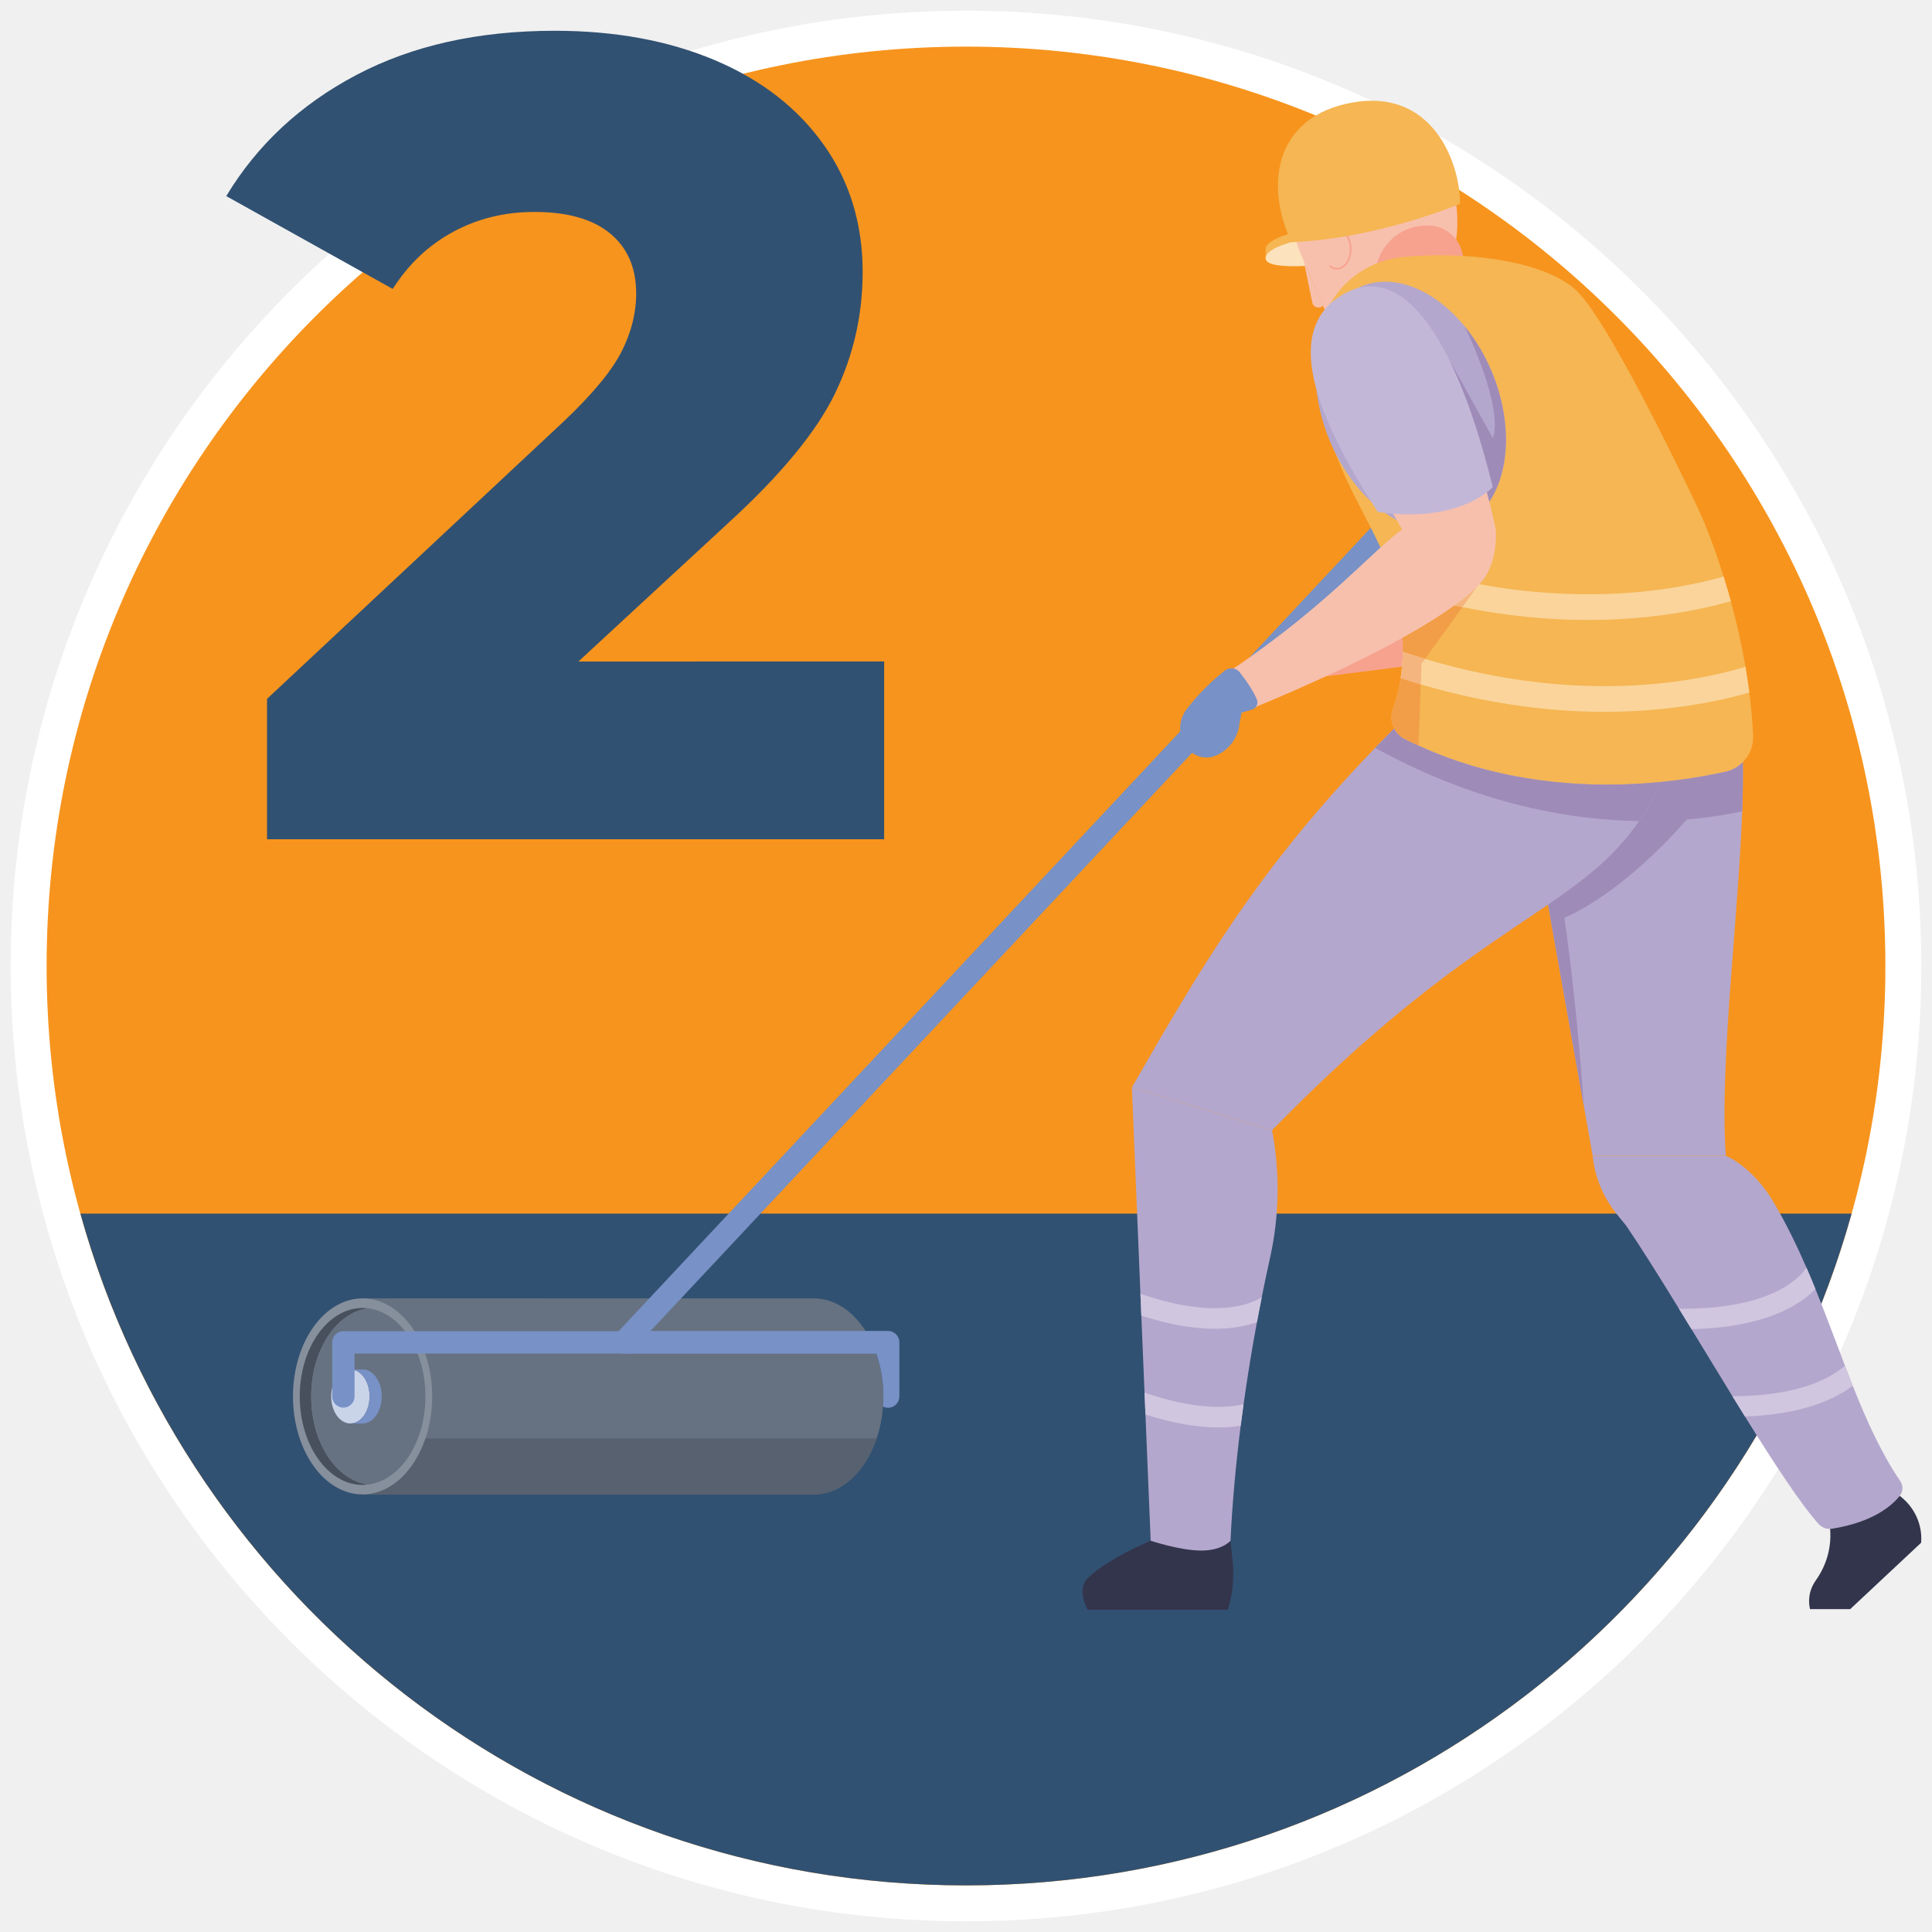
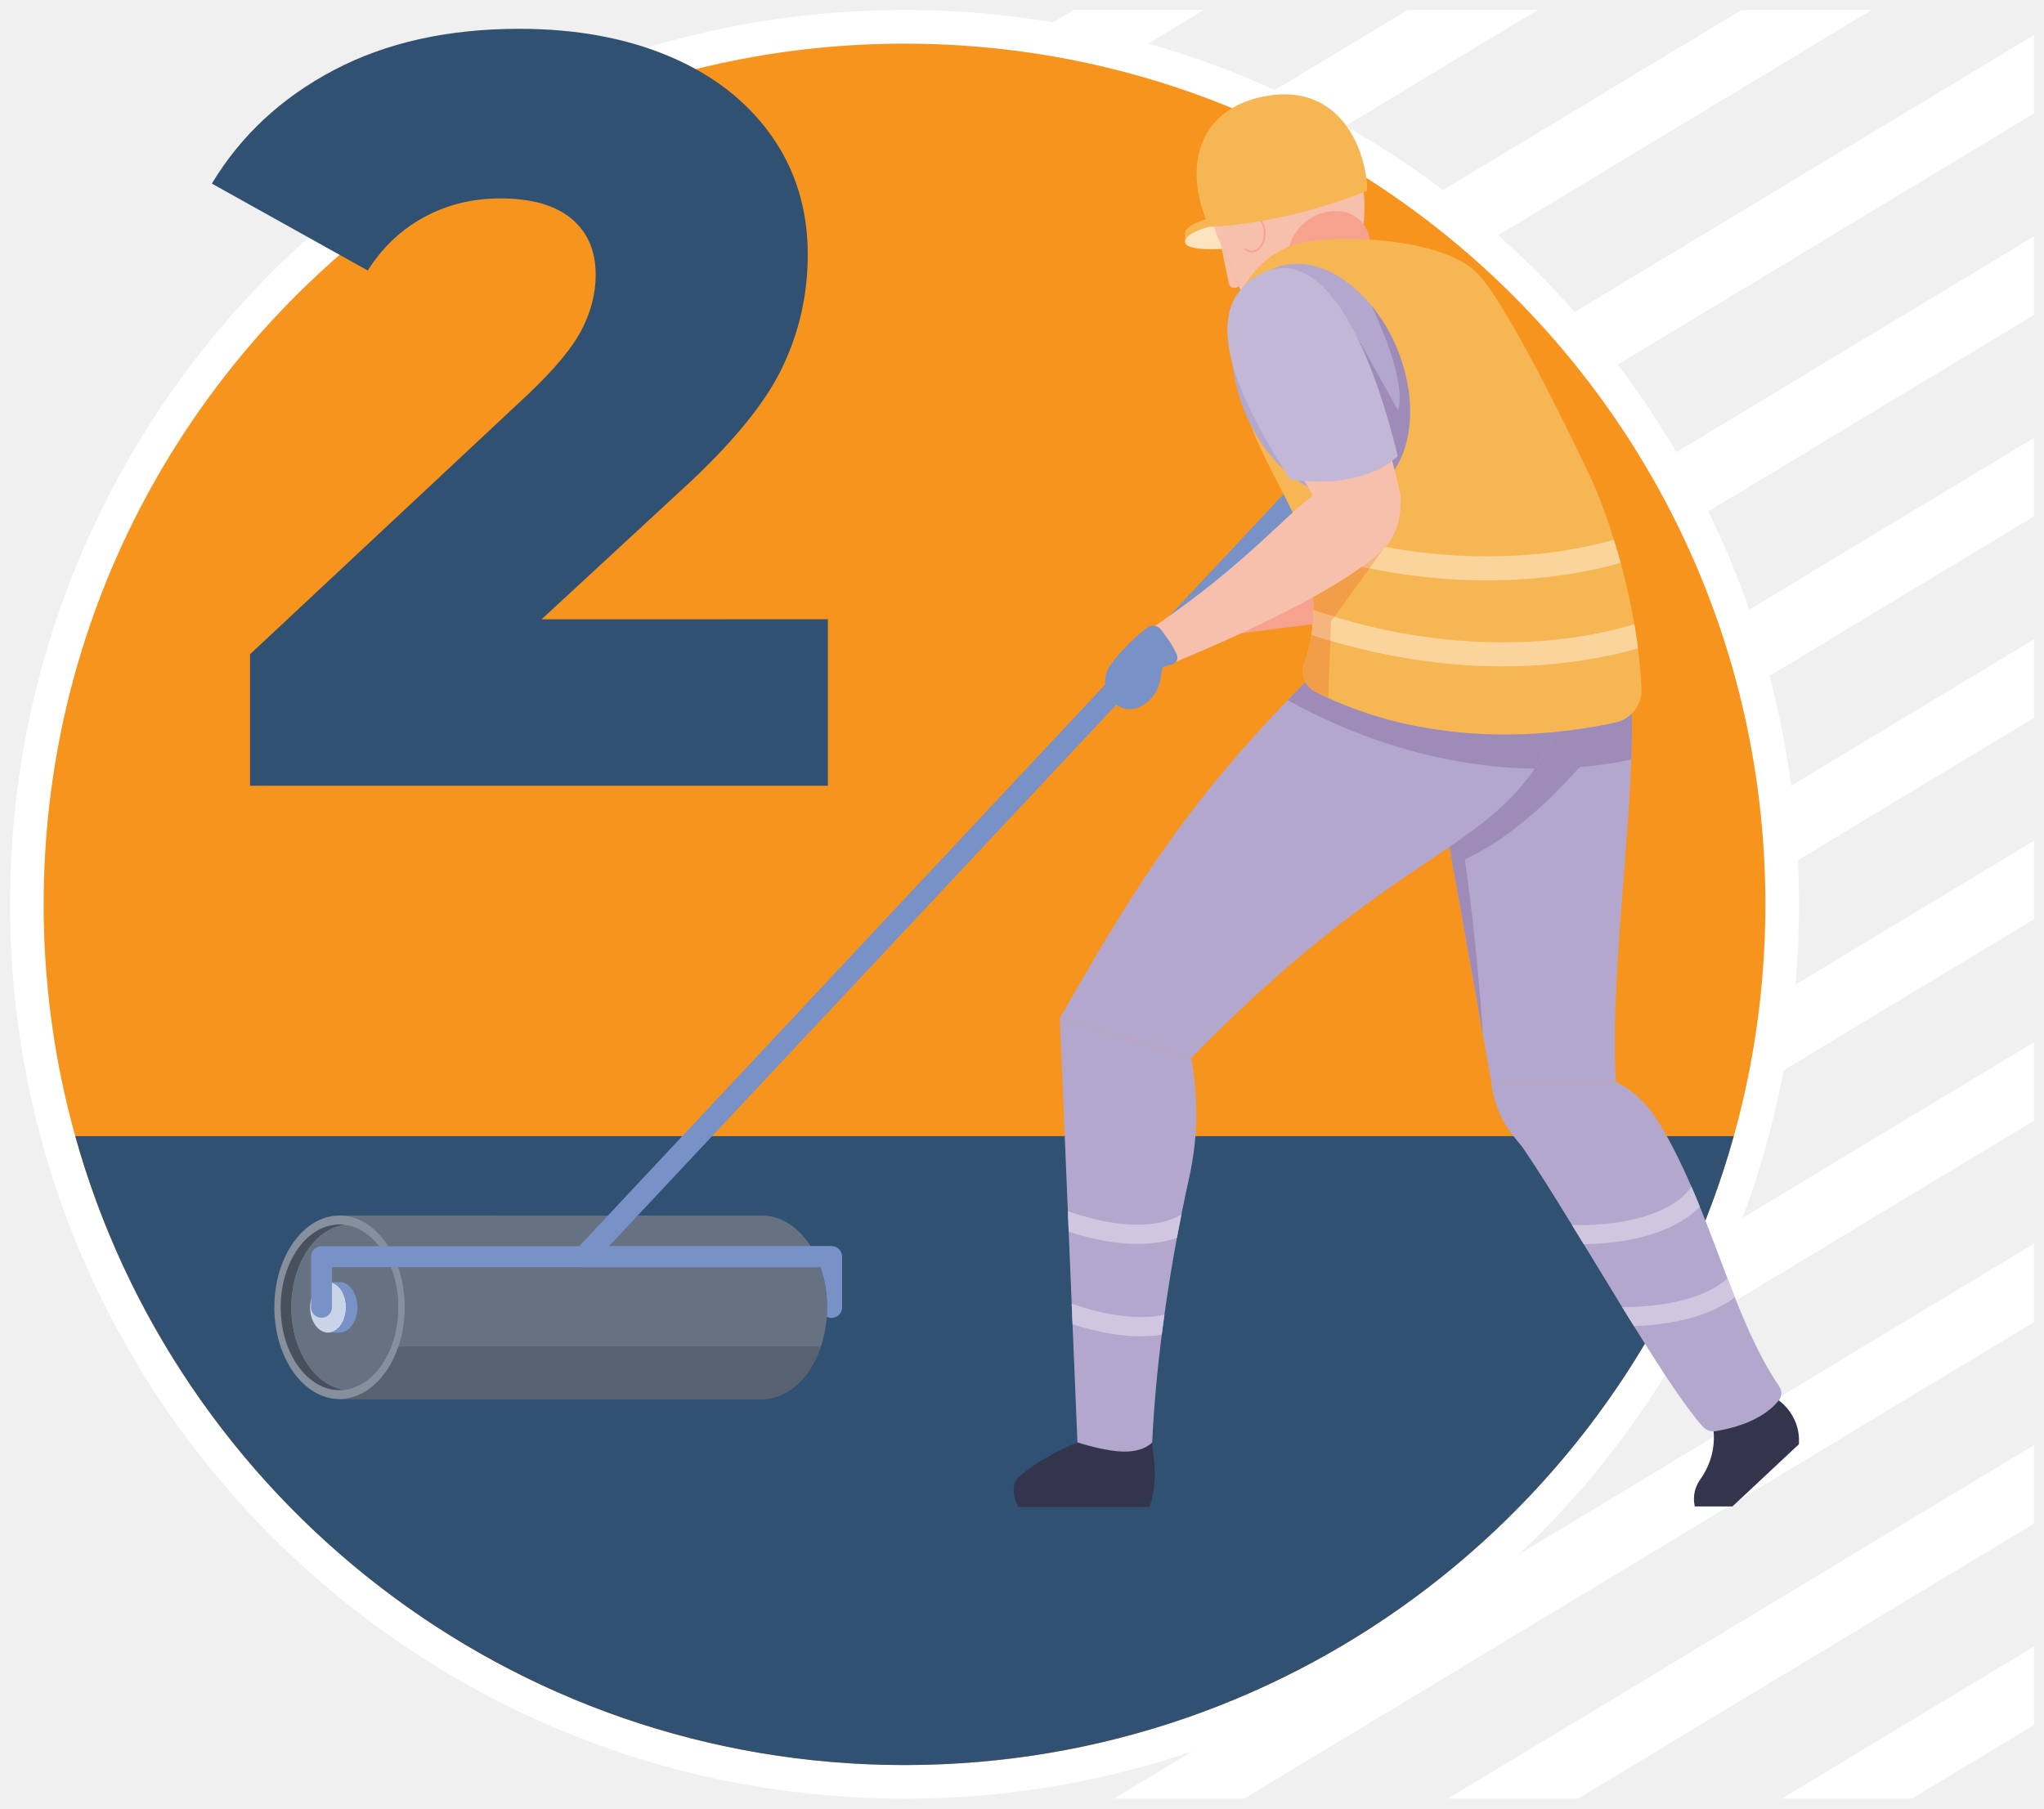
- <svg xmlns="http://www.w3.org/2000/svg" width="240.939" height="240.939" viewBox="0 0 180.704 180.704">
+ <svg xmlns="http://www.w3.org/2000/svg" width="272.233" height="240.939" viewBox="0 0 204.175 180.704">
+   <path d="M120.236 1 90.352 19.033v-7.84l16.892-10.191zm20.363 0h12.992L90.352 39.159v-7.84zm33.355 0h12.993L90.352 59.285v-7.84zm29.22 2.495v7.84L90.353 79.409v-7.84zm0 20.126v7.84L90.353 99.535v-7.84zm0 20.126v7.84L90.353 119.66v-7.84zm0 20.126v7.84L90.353 139.786v-7.84zm0 20.126v7.84L90.353 159.912v-7.84zm0 20.126v7.84L90.909 179.702h-.556V172.2zm0 20.125v7.84l-78.911 47.613H111.27zm0 20.126v7.84l-45.556 27.487h-12.992zm0 20.126v7.84l-12.2 7.361H177.98z" fill="#fff" />
  <path d="M90.352 1c49.347 0 89.351 40.005 89.351 89.352s-40.004 89.351-89.351 89.351c-49.348 0-89.351-40.004-89.351-89.351S41.005 1.001 90.352 1.001" fill="#fff" fill-rule="evenodd" />
  <path d="M90.352 176.344c47.492 0 85.992-38.5 85.992-85.992 0-47.492-38.5-85.992-85.992-85.992C42.86 4.36 4.36 42.86 4.36 90.352c0 47.492 38.5 85.992 85.992 85.992" fill="#f7941d" fill-rule="evenodd" />
  <path d="M173.185 113.512H7.519c10.112 36.242 43.366 62.832 82.833 62.832s72.72-26.59 82.833-62.832" fill="#315172" fill-rule="evenodd" />
  <path d="M118.378 23.36c-.091-1.123 3.46-1.81 3.46-1.81l1.688 2.382s-3.429.373-4.688-.125l-.46.388z" fill="#f5b653" />
  <path d="M121.84 22.383s-3.553.687-3.462 1.812c.09 1.122 5.148.572 5.148.572z" fill="#fce2bd" />
  <path d="m131.62 62.296-9.02 1.137-.663-2.126 12.22-5.521z" fill="#f7a28f" />
  <path d="M33.914 121.44v18.338h42.198c2.598 0 4.84-2.142 5.884-5.242.4-1.191.626-2.522.626-3.927 0-5.065-2.914-9.168-6.51-9.168z" fill="#667281" />
  <path d="M27.404 130.61c0 5.063 2.914 9.168 6.51 9.168 2.597 0 4.839-2.142 5.885-5.242.4-1.191.624-2.522.624-3.927 0-5.065-2.914-9.168-6.51-9.168-3.595 0-6.51 4.103-6.51 9.168" fill="#868f9c" />
  <path d="M28.037 130.61c0 4.568 2.635 8.277 5.877 8.277.176 0 .354-.016.531-.037-2.987-.382-5.338-3.928-5.338-8.24 0-4.317 2.35-7.857 5.338-8.24a4.293 4.293 0 0 0-.531-.034c-3.242 0-5.877 3.702-5.877 8.273" fill="#48505d" />
  <path d="M29.107 130.61c0 4.312 2.35 7.858 5.338 8.242 2.994-.377 5.345-3.93 5.345-8.243 0-4.316-2.35-7.86-5.345-8.24-2.987.384-5.338 3.924-5.338 8.24" fill="#667281" />
  <path d="m121.937 24.395.808 3.913a.571.571 0 0 0 .81.399l.19-.093z" fill="#f7c0ad" />
  <path d="m57.631 124.75 80.267-85.727 1.202 1.923-80.052 85.462c-.256.211-.754-.012-1.136-.479-.378-.461-.503-.986-.28-1.18" fill="#7891c6" />
  <path d="m115.09 144.108.205 1.977c.153 1.51 0 3.037-.456 4.484h-13.11s-1.072-1.899 0-2.95c1.924-1.888 5.897-3.511 5.897-3.511z" fill="#33354c" />
  <path d="M121.815 24.114c2.397 5.53 2.968 7.665 4.745 7.387 5.176-.81 10.926-4.885 9.541-13.141-.994-5.943-5.637-9.595-10.444-7.511-4.806 2.083-6.24 7.737-3.842 13.265" fill="#f7c0ad" />
  <path d="m137.389 26.299-.625-2.675a3.283 3.283 0 0 0-3.311-2.532l-.288.011c-2.965.154-5.071 2.96-4.421 5.86l.254 1.137z" fill="#f7a28f" />
  <path d="m142.121 69.6.563 3.17.498 2.798.298 1.686 4.636 26.072.85 4.776h12.454c-.324-4.668.044-10.745.508-16.956.39-5.245.849-10.59 1.023-15.262.059-1.624.083-3.165.059-4.594-.03-1.817-.143-3.452-.37-4.838z" fill="#b4a7cd" />
  <path d="m176.868 139.382.406.25c1.568.956 2.518 2.686 2.423 4.52l-.009.143-6.635 6.211h-3.764l-.024-.137a3.293 3.293 0 0 1 .55-2.523c.754-1.05 1.685-2.922 1.293-5.43z" fill="#33354c" />
  <path d="m105.869 101.703 6.813 2.082 6.298 1.926c4.13-4.231 7.795-7.584 11.064-10.323 6.184-5.183 10.945-8.169 14.746-10.776 3.559-2.443 6.273-4.554 8.515-7.814.313-.45.615-.923.909-1.423.123-.209.241-.422.362-.639a8.027 8.027 0 0 0 .656-1.587c.961-3.214.011-6.598.011-6.598l-22.686-.547c-.743.723-1.464 1.435-2.162 2.136-.611.613-1.2 1.215-1.774 1.812-11.099 11.517-16.317 20.571-22.752 31.751" fill="#b4a7cd" />
  <path d="M123.269 32.566c-.163 8.528 3.137 12.926 5.855 18.644.149.383.297.75.43 1.119.362.99.66 1.924.893 2.823.057.235.12.474.17.71.177.77.311 1.52.41 2.228.03.235.056.468.079.695a19.5 19.5 0 0 1 .106 2.173c-.014.864-.084 1.67-.197 2.412-.122.766-.27 1.431-.448 2.04a13.64 13.64 0 0 1-.296.913c-.163.46-.172.94-.052 1.38.087.29.228.575.419.815.206.247.453.452.752.6.424.221.856.425 1.287.617.468.219.935.417 1.408.609.736.31 1.472.587 2.208.835 1.227.418 2.456.764 3.676 1.047 1.21.283 2.413.51 3.596.68 4.976.73 9.584.532 13.159.079a57.31 57.31 0 0 0 1.344-.186c.44-.07.85-.134 1.246-.204.389-.072.764-.142 1.117-.212.348-.072.672-.142.98-.206a3.252 3.252 0 0 0 1.599-.885 3.31 3.31 0 0 0 .961-2.514 51.605 51.605 0 0 0-.354-4.006 58.51 58.51 0 0 0-.36-2.406 63.64 63.64 0 0 0-1.368-6.138 71.745 71.745 0 0 0-.678-2.307c-1.153-3.716-2.238-6.037-2.238-6.037s-8.146-17.42-11.48-20.664c-2.946-2.852-10.54-3.785-16.402-3.164-4.367.468-7.736 4.112-7.822 8.51" fill="#f5b653" />
  <path d="M131.006 63.42a62.5 62.5 0 0 0 8.658 2.202c3.879.707 7.396.956 10.447.956 2.025 0 3.846-.113 5.423-.276 3.54-.36 6.293-1.004 8.083-1.53a58.51 58.51 0 0 0-.36-2.406c-1.671.503-4.445 1.196-8.078 1.559-4.055.408-9.802.46-16.626-.958a60.699 60.699 0 0 1-7.34-2.01c-.015.865-.085 1.67-.198 2.413zM129.555 52.33c.362.986.656 1.926.89 2.822 6.965 2.178 13.168 2.836 18.12 2.836 2.027 0 3.848-.11 5.42-.273 3.429-.35 6.113-.968 7.904-1.484a58.65 58.65 0 0 0-.677-2.307c-1.699.484-4.285 1.085-7.58 1.413-5.459.548-13.994.446-24.077-3.006" fill="#fad49b" />
  <path d="M124.33 41.122c2.5 6.117 7.852 9.735 12.037 8.184l.176-.069c4.208-1.719 5.567-8.143 3.034-14.346a17.083 17.083 0 0 0-2.578-4.362c-2.788-3.398-6.55-5.016-9.636-3.754-4.21 1.72-5.568 8.143-3.032 14.347M105.869 101.703l.798 19.302.085 2.053.299 7.193.086 2.053.489 11.803s2.744.92 4.728.92c1.983 0 2.736-.92 2.736-.92.179-3.711.525-7.347.955-10.755a174.333 174.333 0 0 1 2.747-15.715 29.56 29.56 0 0 0 .188-11.924zM150.202 112.05c.296.53.635 1.037 1.02 1.51.271.328.563.69.877 1.08 1.413 2.073 3.122 4.803 4.934 7.762.388.63.781 1.27 1.174 1.915 1.266 2.074 2.563 4.213 3.83 6.276.397.64.786 1.273 1.174 1.897 2.744 4.417 5.26 8.26 6.904 10.065a1.38 1.38 0 0 0 1.235.432c3.83-.614 5.596-2.144 6.339-3.077a1.16 1.16 0 0 0 .046-1.38c-1.78-2.615-3.152-5.665-4.442-8.915-.248-.623-.492-1.252-.733-1.886-.894-2.336-1.774-4.75-2.76-7.165a85.01 85.01 0 0 0-.839-2c-.899-2.07-1.898-4.125-3.067-6.111-1.982-3.374-4.474-4.35-4.474-4.35h-12.455c.14 1.394.564 2.734 1.237 3.947" fill="#b4a7cd" />
  <path d="m123.558 33.368.065.204c1.857 5.512 4.93 11.345 6.682 14.476a85.643 85.643 0 0 0 1.337 2.314l2.347-.238 5.91-.597s-.187-.971-.586-2.562c-.08-.319-.155-.611-.236-.922-.883-3.348-2.512-8.621-5.042-13.58a45.308 45.308 0 0 0-1.38-2.512c-.657-1.107-1.97-2.234-4.317-2.263-3.913-.05-5.646 2.715-4.78 5.68" fill="#f7c0ad" />
  <path d="m113.854 63.541 2.273 3.114s8.29-3.25 15.043-6.994c2.428-1.344 4.664-2.759 6.235-4.105.284-.241.538-.466.772-.7l.22-.226a4.66 4.66 0 0 0 .814-1.198c.892-1.812.686-3.905.686-3.905s-3.144-2.152-6.703-1.105c-3.554 1.047-7.136 7.155-19.34 15.12" fill="#f7c0ad" />
  <path d="M110.98 66.348a20.054 20.054 0 0 1 3.154-3.28l.404-.335a.996.996 0 0 1 1.42.154c.545.696 1.283 1.727 1.61 2.572a.686.686 0 0 1-.447.9l-.991.298-.19.969a3.674 3.674 0 0 1-2.181 3.033 2.26 2.26 0 0 1-2.477-.437 2.913 2.913 0 0 1-.302-3.874" fill="#7891c6" />
  <path d="M157.033 122.402c.388.63.781 1.27 1.174 1.915 6.875-.146 10.135-2.245 11.594-3.753a85.01 85.01 0 0 0-.84-2c-.583.887-3.226 3.937-11.928 3.838M162.038 130.593c.396.64.785 1.273 1.173 1.897 5.305-.196 8.362-1.577 10.082-2.875-.248-.623-.492-1.252-.733-1.886-1.352 1.194-4.336 2.843-10.522 2.864M106.667 121.005l.085 2.053c2.798.902 5.068 1.225 6.887 1.225 1.67 0 2.962-.273 3.923-.615.15-.812.302-1.59.452-2.336-1.127.705-4.463 2.063-11.347-.327M107.05 130.251l.087 2.053c2.769.887 5.017 1.207 6.824 1.207.775 0 1.47-.06 2.084-.159.088-.678.176-1.35.268-2.01-1.832.412-4.796.452-9.262-1.09" fill="#d0c6df" />
  <path d="M123.34 23.305c0 1.333.762 2.414 1.701 2.414.94 0 1.704-1.08 1.704-2.414 0-1.333-.764-2.413-1.704-2.413-.939 0-1.7 1.08-1.7 2.413" fill="#f7c0ad" />
  <path d="M125.041 25.216c.757 0 1.372-.857 1.372-1.911s-.615-1.91-1.372-1.91l-.08.08.08.08c.67 0 1.212.786 1.212 1.75 0 .966-.543 1.75-1.212 1.75a.936.936 0 0 1-.592-.225l-.114.011.013.113c.208.171.449.262.693.262" fill="#f7a28f" />
  <path d="M148.117 103.334c.01-.206-.63-9.608-1.8-17.476 5.041-2.28 9.584-7.07 11.454-9.209a39.94 39.94 0 0 0 5.18-.765c.043-1.193.069-2.34.069-3.431 0-.396-.003-.783-.01-1.163l-.001.002a3.23 3.23 0 0 1-1.064.715l-.026.01-.003.001-.014.007-.013.005-.003.001a3.499 3.499 0 0 1-.476.146c-.027.006-.053.01-.078.017a50.91 50.91 0 0 1-1.991.396l-.027.005c-.114.02-.227.04-.344.059-.254.043-.515.086-.785.128a57.31 57.31 0 0 1-1.46.203c-.48.06-.978.116-1.494.165a7.867 7.867 0 0 1-.655 1.586 22.445 22.445 0 0 1-1.271 2.061c-2.242 3.261-4.956 5.372-8.515 7.815z" fill="#9f8bb8" />
  <path d="M153.305 76.798c.313-.45.615-.923.909-1.423.123-.209.241-.422.362-.639a7.867 7.867 0 0 0 .655-1.586c-1.501.147-3.146.24-4.896.24a47.226 47.226 0 0 1-7.651-.62 43.326 43.326 0 0 1-2.838-.571 38.236 38.236 0 0 1-4.54-1.37 37.1 37.1 0 0 1-3.918-1.707 2.198 2.198 0 0 1-.66-.503 5.415 5.415 0 0 1-.09-.1 2.356 2.356 0 0 1-.243-.38c-.611.614-1.2 1.216-1.774 1.813 5.178 2.854 10.098 4.6 14.56 5.616 3.73.851 7.143 1.188 10.124 1.23" fill="#9f8bb8" />
  <path d="M150.335 73.39c1.75 0 3.395-.093 4.896-.24.516-.05 1.013-.105 1.493-.165a57.31 57.31 0 0 0 1.344-.186c.039-.006.078-.013.117-.017a51.94 51.94 0 0 1-7.872.605c-1.533 0-3.146-.072-4.815-.241 1.676.172 3.297.244 4.837.244zm8.635-.736c.117-.02.23-.038.344-.06.01 0 .019-.002.027-.004-.122.02-.245.043-.37.064zm-19.124-.455zm21.486-.005c.025-.006.051-.01.078-.017a3.499 3.499 0 0 0-.003 0c-.026.006-.05.01-.075.017zm.557-.164.013-.005-.013.005zm.027-.012.003-.001-.003.001zm.029-.01" fill="#c0947f" />
  <path d="M57.3 125.55c0 .589.475 1.061 1.063 1.061h23.635v.085a12.18 12.18 0 0 1 .624 3.913c0 .32-.014.633-.037.942a.987.987 0 0 0 .475.122 1.06 1.06 0 0 0 1.061-1.064v-5.06c0-.58-.474-1.062-1.061-1.062H58.363c-.588 0-1.062.481-1.062 1.062" fill="#7891c6" />
  <path d="M30.975 130.61c0 1.395.8 2.529 1.792 2.529.998 0 1.798-1.134 1.798-2.53 0-1.293-.687-2.363-1.586-2.504l-.212-.022c-.992 0-1.792 1.132-1.792 2.526" fill="#cad4e9" />
  <path d="M32.767 133.139h1.147c.99 0 1.791-1.134 1.791-2.53 0-1.394-.8-2.526-1.791-2.526l-.12.016h-.815c.9.147 1.586 1.217 1.586 2.51 0 1.396-.8 2.53-1.798 2.53" fill="#7891c6" />
  <path d="M32.115 131.657c.578 0 1.048-.47 1.048-1.048v-4.008h25.2a1.047 1.047 0 1 0 0-2.095H32.115c-.578 0-1.045.468-1.045 1.048v5.055c0 .578.467 1.048 1.045 1.048" fill="#7891c6" />
  <path d="M128.865 47.887c.5.072.98.126 1.44.161.989.078 1.886.078 2.7.023 3.274-.23 5.204-1.366 6.072-2.028.372-.286.547-.484.547-.484-1.19-4.87-2.593-8.966-4.162-12.08a26.225 26.225 0 0 0-1.088-1.954c-2.668-4.322-5.743-5.908-9.01-3.837-5.725 3.628-1.564 12.354 3.501 20.199" fill="#c3b7d7" />
  <path d="M131.208 60.383a16.309 16.309 0 0 0-.03-.725c-.004 0-.005.002-.008.003.019.246.032.486.038.722" fill="#f49075" />
  <path d="m132.677 69.735.212-5.722a61.858 61.858 0 0 1-1.883-.593c-.12.746-.266 1.394-.439 1.99a13.64 13.64 0 0 1-.296.913 2.31 2.31 0 0 0-.052 1.38 2.316 2.316 0 0 0 .508.916c.187.201.406.372.663.5.424.22.856.424 1.287.616zm.608-8.11 3.499-4.84c-.248-.05-.495-.103-.744-.156-1.23.893-2.683 1.796-4.233 2.676a38.693 38.693 0 0 1-.31.174l-.1.056c-.073.042-.146.082-.22.123.016.246.026.487.03.725.007.195.009.386.005.575.699.238 1.39.46 2.073.667" fill="#f29e48" />
  <path d="m132.889 64.013.07-1.937.326-.45a64.696 64.696 0 0 1-2.073-.668 18.058 18.058 0 0 1-.206 2.462c.635.21 1.262.407 1.883.593M136.784 56.784l1.393-1.927a1.856 1.856 0 0 1-.044.043c-.014.012-.027.027-.04.04l-.01.008-.028.028-.032.03c-.002 0-.002.003-.004.004a16.7 16.7 0 0 1-.6.538c-.417.357-.88.719-1.38 1.081.25.053.497.105.745.155" fill="#f5b57e" />
  <path d="m131.396 59.535.1-.056c-.033.02-.066.037-.1.056zm.39-.219.02-.011a.285.285 0 0 0-.02.011zm6.233-4.306c.002-.001.002-.003.004-.003-.002 0-.002.002-.004.003zm.036-.034.028-.028-.028.028zm.038-.036c.013-.013.026-.028.04-.04-.014.012-.027.027-.04.04zm.04-.04" fill="#f4a88c" />
  <path d="M130.727 68.62c-.1-.111-.187-.23-.263-.356.052.089.11.173.174.254.029.034.059.068.09.101" fill="#cc8668" />
  <path d="M136.563 19.058s-7.578 3.241-15.77 3.6c-2.567-5.469-1.492-11.81 5.735-13.074 7.485-1.31 10.035 5.644 10.035 9.474" fill="#f5b653" />
  <path d="m140.641 43.478.004-.017c-.002.006-.002.013-.004.017zm.01-.05c.001-.015.005-.03.008-.044-.003.014-.007.029-.008.043zm.011-.063.007-.042-.007.042zm.01-.059zm.01-.054c.408-2.456.093-5.355-1.047-8.216 1.14 2.861 1.455 5.76 1.046 8.216zm-1.048-8.216zm-.03-.078c-.01-.022-.02-.045-.028-.067l.027.067" fill="#c0947f" />
  <path d="M139.302 46.922c.643-.966 1.095-2.137 1.34-3.444 0-.005 0-.011.003-.017.001-.012.004-.022.006-.034.001-.014.005-.029.008-.043a.08.08 0 0 1 .003-.02l.007-.04c0-.007.003-.012.003-.018l.01-.051v-.003c.408-2.456.092-5.355-1.047-8.216h-.001a.958.958 0 0 0-.026-.065l-.005-.013c-.009-.022-.019-.045-.026-.067a17.083 17.083 0 0 0-2.578-4.362c3.87 8.288 2.625 10.433 2.625 10.433l-4.162-7.482c1.569 3.113 2.972 7.209 4.162 12.079 0 0-.175.198-.547.484.02.076.04.15.058.225 0 .003.002.007.004.011.003.014.006.029.01.041a.354.354 0 0 0 .004.018c.003.013.007.027.012.04v.011c.046.174.09.35.137.533" fill="#9f8bb8" />
  <path d="m139.302 46.922-.136-.533c.048.184.093.363.136.533zm-.137-.544c-.005-.013-.009-.027-.012-.04.003.013.007.027.012.04zm-.017-.058-.01-.04.01.04zm-.013-.052" fill="#c098aa" />
  <path d="M33.914 139.778h42.198c2.598 0 4.84-2.142 5.884-5.242H39.8c-1.046 3.1-3.288 5.242-5.885 5.242" fill="#57616f" />
  <path d="M82.698 61.87V78.5H24.976V65.366l27.749-25.949c2.683-2.542 4.483-4.713 5.401-6.513.918-1.8 1.377-3.62 1.377-5.455 0-2.4-.812-4.272-2.436-5.613-1.624-1.342-3.99-2.013-7.096-2.013-2.753 0-5.278.618-7.573 1.854-2.294 1.235-4.183 3.018-5.666 5.348l-15.57-8.684c2.896-4.802 6.956-8.58 12.18-11.333 5.226-2.754 11.404-4.13 18.536-4.13 5.648 0 10.644.917 14.986 2.753 4.343 1.836 7.732 4.466 10.168 7.89 2.436 3.425 3.654 7.397 3.654 11.916 0 4.024-.865 7.82-2.595 11.385-1.73 3.566-5.066 7.608-10.009 12.127l-13.98 12.922z" fill="#315172" />
</svg>
